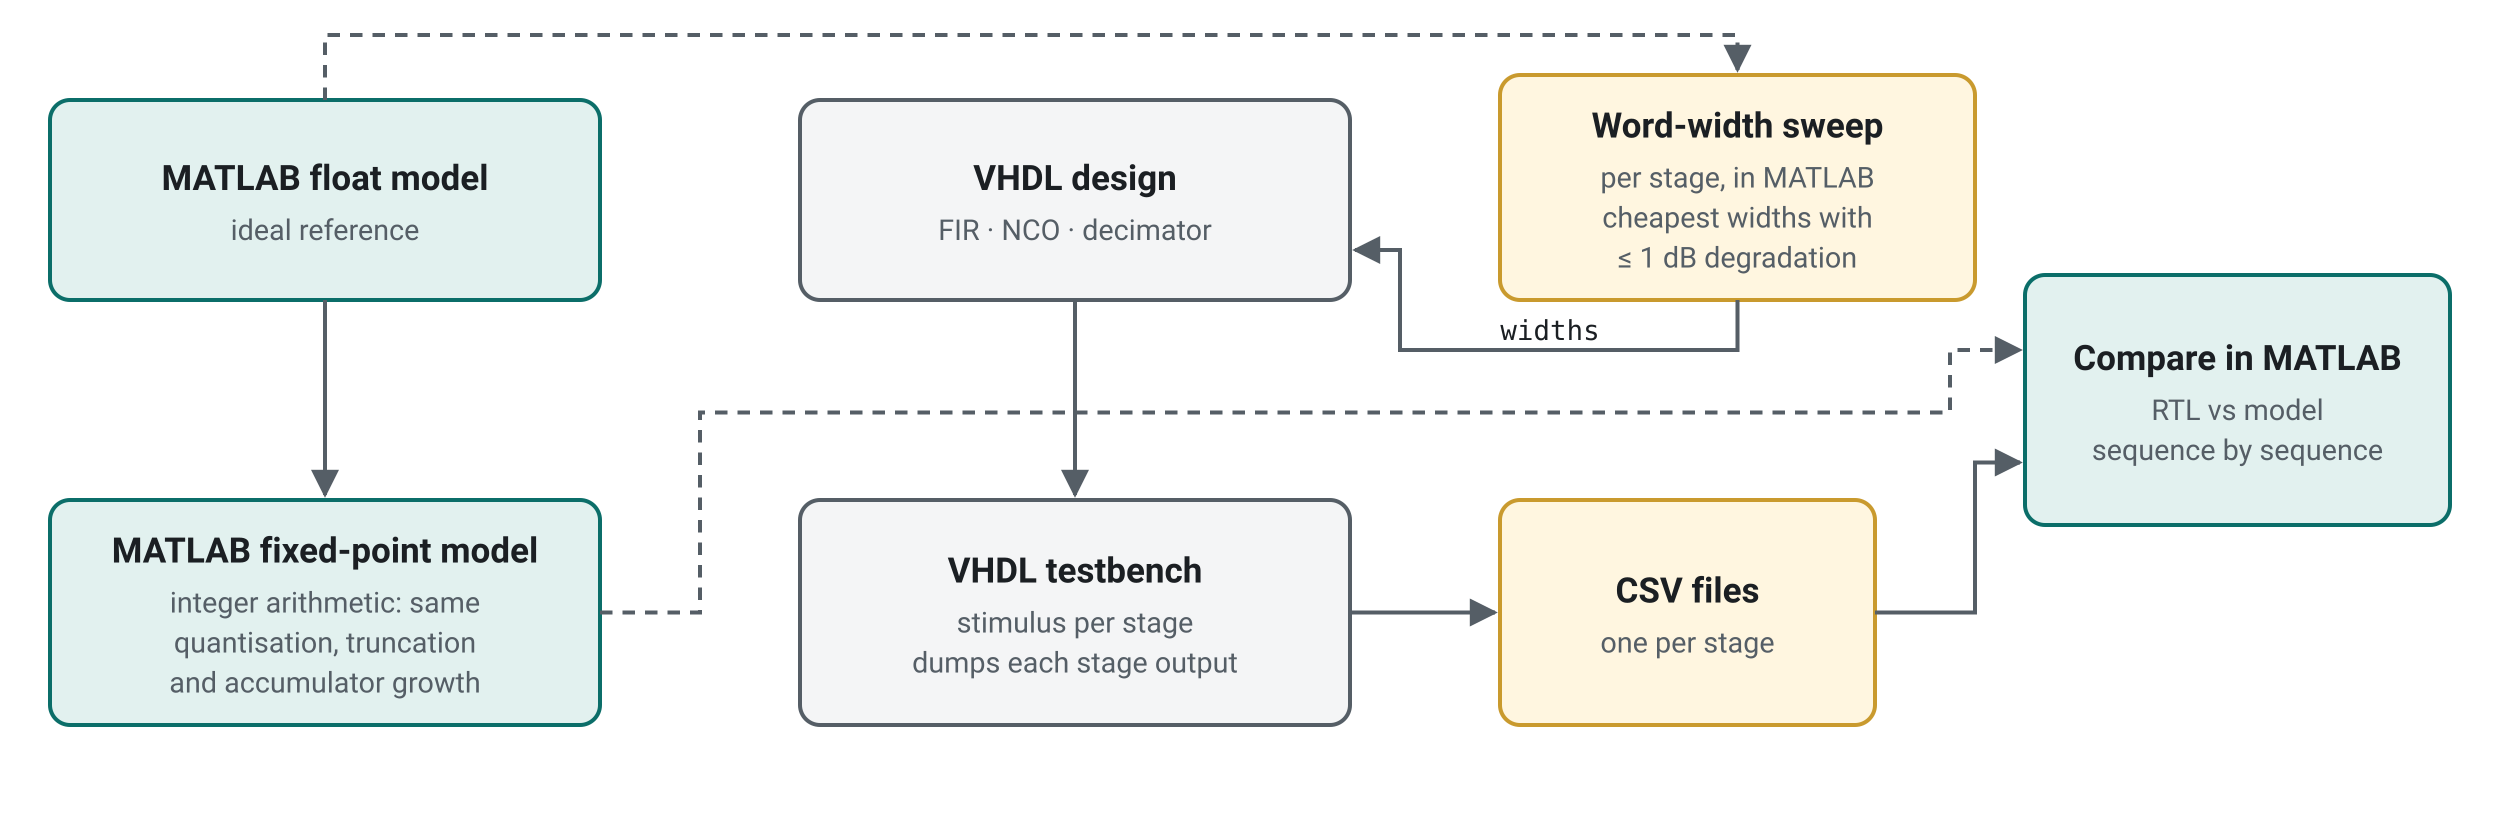
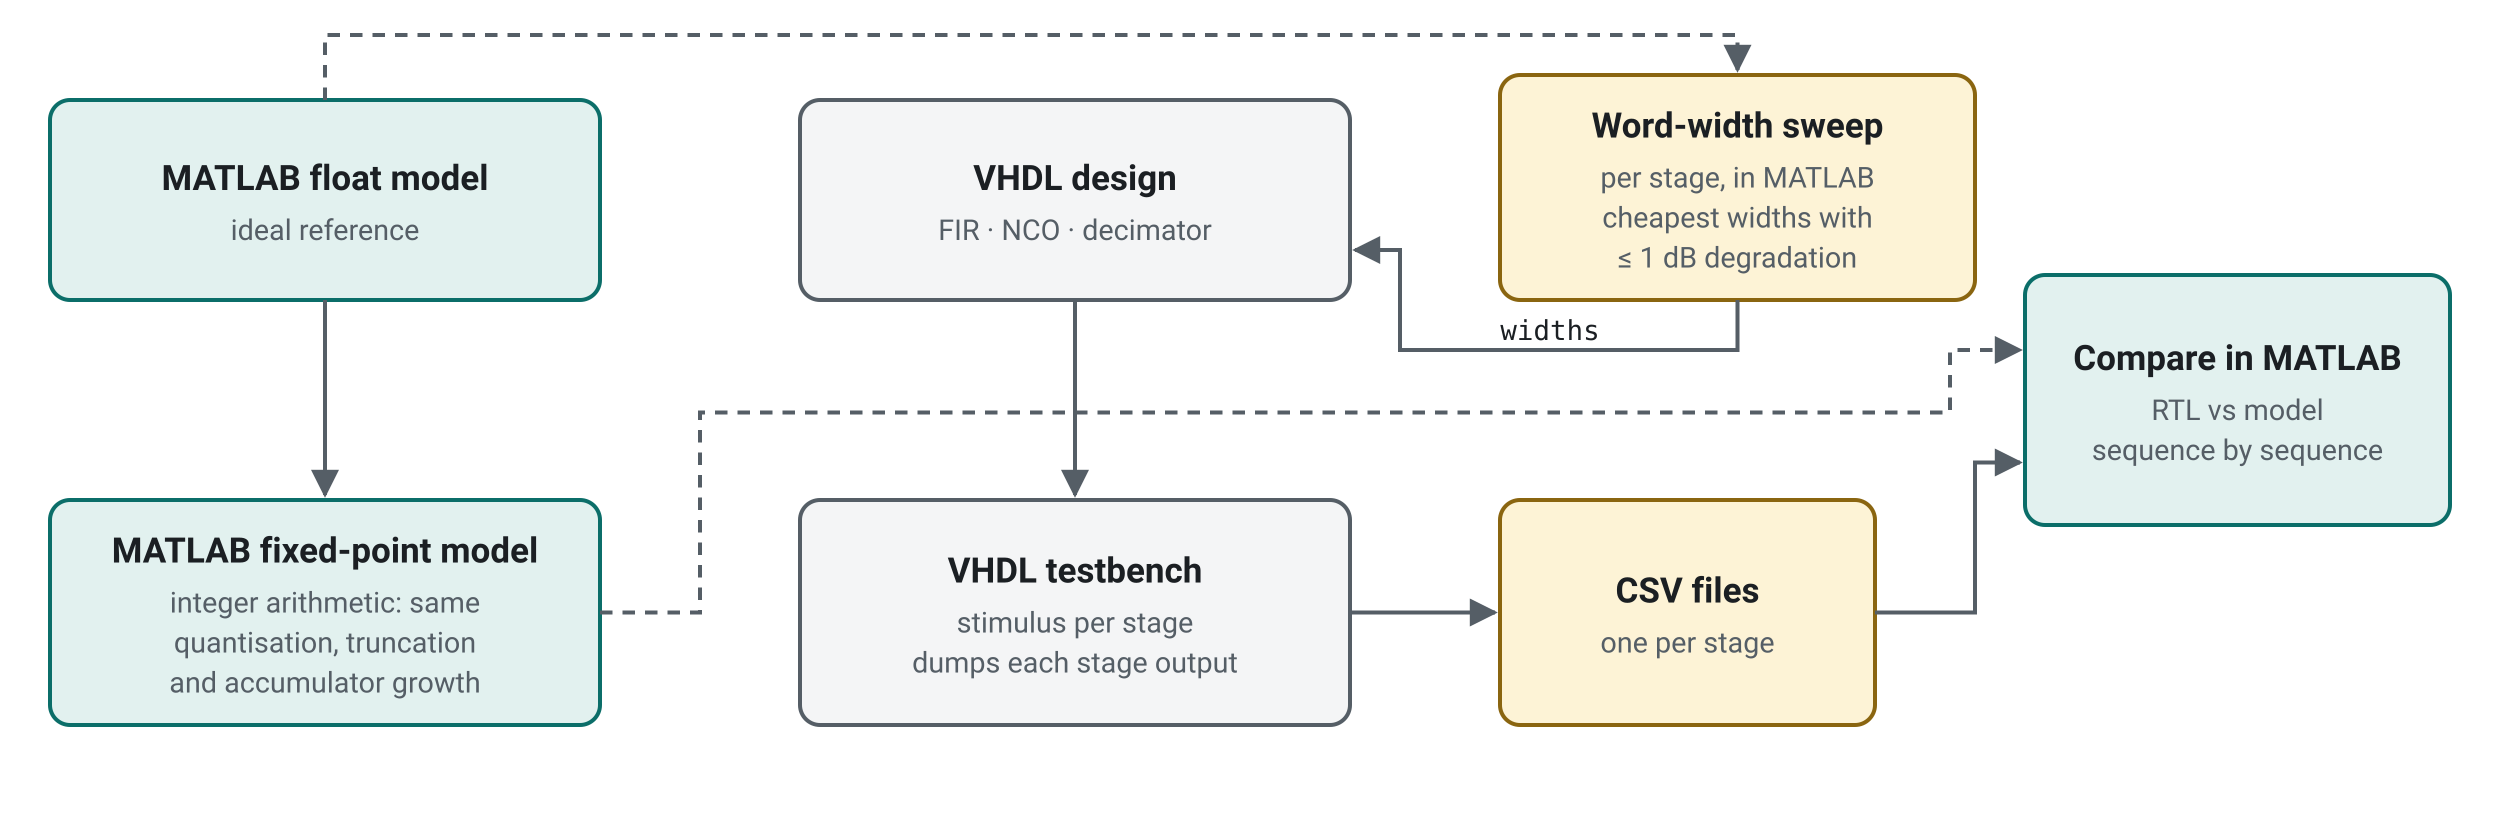
<svg xmlns="http://www.w3.org/2000/svg" viewBox="0 0 1000 330" width="1000" height="330" role="img" aria-label="Verification flow: MATLAB floating-point model, then fixed-point model; VHDL testbenches dump each stage to CSV and MATLAB compares the sequences.">
  <defs>
    <marker id="a" viewBox="0 0 10 10" refX="9" refY="5" markerWidth="7" markerHeight="7" orient="auto-start-reverse">
      <path d="M0,0 L10,5 L0,10 z" fill="#555e66" />
    </marker>
  </defs>
  <rect width="100%" height="100%" fill="#ffffff" />
  <rect x="20" y="40" width="220" height="80" rx="8" fill="#e2f1ef" stroke="#0b6e69" stroke-width="1.6" />
  <text x="130.0" y="76.0" text-anchor="middle" font-family="system-ui,-apple-system,Segoe UI,Roboto,Arial,sans-serif" font-size="14" font-weight="600" fill="#1b1f23">MATLAB float model</text>
  <text x="130.0" y="96.0" text-anchor="middle" font-family="system-ui,-apple-system,Segoe UI,Roboto,Arial,sans-serif" font-size="11.5" fill="#555e66">ideal reference</text>
  <rect x="20" y="200" width="220" height="90" rx="8" fill="#e2f1ef" stroke="#0b6e69" stroke-width="1.6" />
  <text x="130.0" y="225.0" text-anchor="middle" font-family="system-ui,-apple-system,Segoe UI,Roboto,Arial,sans-serif" font-size="14" font-weight="600" fill="#1b1f23">MATLAB fixed-point model</text>
  <text x="130.0" y="245.0" text-anchor="middle" font-family="system-ui,-apple-system,Segoe UI,Roboto,Arial,sans-serif" font-size="11.5" fill="#555e66">integer arithmetic: same</text>
  <text x="130.0" y="261.0" text-anchor="middle" font-family="system-ui,-apple-system,Segoe UI,Roboto,Arial,sans-serif" font-size="11.5" fill="#555e66">quantisation, truncation</text>
  <text x="130.0" y="277.0" text-anchor="middle" font-family="system-ui,-apple-system,Segoe UI,Roboto,Arial,sans-serif" font-size="11.5" fill="#555e66">and accumulator growth</text>
  <path d="M130,120 L130,198" fill="none" stroke="#555e66" stroke-width="1.6" marker-end="url(#a)" />
  <rect x="320" y="40" width="220" height="80" rx="8" fill="#f4f5f6" stroke="#555e66" stroke-width="1.6" />
  <text x="430.0" y="76.0" text-anchor="middle" font-family="system-ui,-apple-system,Segoe UI,Roboto,Arial,sans-serif" font-size="14" font-weight="600" fill="#1b1f23">VHDL design</text>
  <text x="430.0" y="96.0" text-anchor="middle" font-family="system-ui,-apple-system,Segoe UI,Roboto,Arial,sans-serif" font-size="11.5" fill="#555e66">FIR · NCO · decimator</text>
  <rect x="320" y="200" width="220" height="90" rx="8" fill="#f4f5f6" stroke="#555e66" stroke-width="1.6" />
  <text x="430.0" y="233.0" text-anchor="middle" font-family="system-ui,-apple-system,Segoe UI,Roboto,Arial,sans-serif" font-size="14" font-weight="600" fill="#1b1f23">VHDL testbench</text>
  <text x="430.0" y="253.0" text-anchor="middle" font-family="system-ui,-apple-system,Segoe UI,Roboto,Arial,sans-serif" font-size="11.5" fill="#555e66">stimulus per stage</text>
  <text x="430.0" y="269.0" text-anchor="middle" font-family="system-ui,-apple-system,Segoe UI,Roboto,Arial,sans-serif" font-size="11.5" fill="#555e66">dumps each stage output</text>
  <path d="M430,120 L430,198" fill="none" stroke="#555e66" stroke-width="1.6" marker-end="url(#a)" />
-   <rect x="600" y="200" width="150" height="90" rx="8" fill="#fff6e0" stroke="#c99a2e" stroke-width="1.6" />
+   <rect x="600" y="200" width="150" height="90" rx="8" fill="#fdf3d6" stroke="#8a6510" stroke-width="1.6" />
  <text x="675.0" y="241.0" text-anchor="middle" font-family="system-ui,-apple-system,Segoe UI,Roboto,Arial,sans-serif" font-size="14" font-weight="600" fill="#1b1f23">CSV files</text>
  <text x="675.0" y="261.0" text-anchor="middle" font-family="system-ui,-apple-system,Segoe UI,Roboto,Arial,sans-serif" font-size="11.5" fill="#555e66">one per stage</text>
  <path d="M540,245 L598,245" fill="none" stroke="#555e66" stroke-width="1.6" marker-end="url(#a)" />
  <rect x="810" y="110" width="170" height="100" rx="8" fill="#e2f1ef" stroke="#0b6e69" stroke-width="1.6" />
  <text x="895.0" y="148.0" text-anchor="middle" font-family="system-ui,-apple-system,Segoe UI,Roboto,Arial,sans-serif" font-size="14" font-weight="600" fill="#1b1f23">Compare in MATLAB</text>
  <text x="895.0" y="168.0" text-anchor="middle" font-family="system-ui,-apple-system,Segoe UI,Roboto,Arial,sans-serif" font-size="11.5" fill="#555e66">RTL vs model</text>
  <text x="895.0" y="184.0" text-anchor="middle" font-family="system-ui,-apple-system,Segoe UI,Roboto,Arial,sans-serif" font-size="11.5" fill="#555e66">sequence by sequence</text>
  <path d="M750,245 L790,245 L790,185 L808,185" fill="none" stroke="#555e66" stroke-width="1.6" marker-end="url(#a)" />
  <path d="M240,245 L280,245 L280,165 L780,165 L780,140 L808,140" fill="none" stroke="#555e66" stroke-width="1.6" marker-end="url(#a)" stroke-dasharray="5 4" />
-   <rect x="600" y="30" width="190" height="90" rx="8" fill="#fff6e0" stroke="#c99a2e" stroke-width="1.6" />
+   <rect x="600" y="30" width="190" height="90" rx="8" fill="#fdf3d6" stroke="#8a6510" stroke-width="1.6" />
  <text x="695.0" y="55.0" text-anchor="middle" font-family="system-ui,-apple-system,Segoe UI,Roboto,Arial,sans-serif" font-size="14" font-weight="600" fill="#1b1f23">Word-width sweep</text>
  <text x="695.0" y="75.0" text-anchor="middle" font-family="system-ui,-apple-system,Segoe UI,Roboto,Arial,sans-serif" font-size="11.5" fill="#555e66">per stage, in MATLAB</text>
  <text x="695.0" y="91.0" text-anchor="middle" font-family="system-ui,-apple-system,Segoe UI,Roboto,Arial,sans-serif" font-size="11.5" fill="#555e66">cheapest widths with</text>
  <text x="695.0" y="107.0" text-anchor="middle" font-family="system-ui,-apple-system,Segoe UI,Roboto,Arial,sans-serif" font-size="11.5" fill="#555e66">≤ 1 dB degradation</text>
  <path d="M130,40 L130,14 L695,14 L695,28" fill="none" stroke="#555e66" stroke-width="1.6" marker-end="url(#a)" stroke-dasharray="5 4" />
  <path d="M695,120 L695,140 L560,140 L560,100 L542,100" fill="none" stroke="#555e66" stroke-width="1.6" marker-end="url(#a)" />
  <text x="620" y="136" text-anchor="middle" font-family="ui-monospace,Menlo,Consolas,monospace" font-size="11" fill="#1b1f23">widths</text>
</svg>
